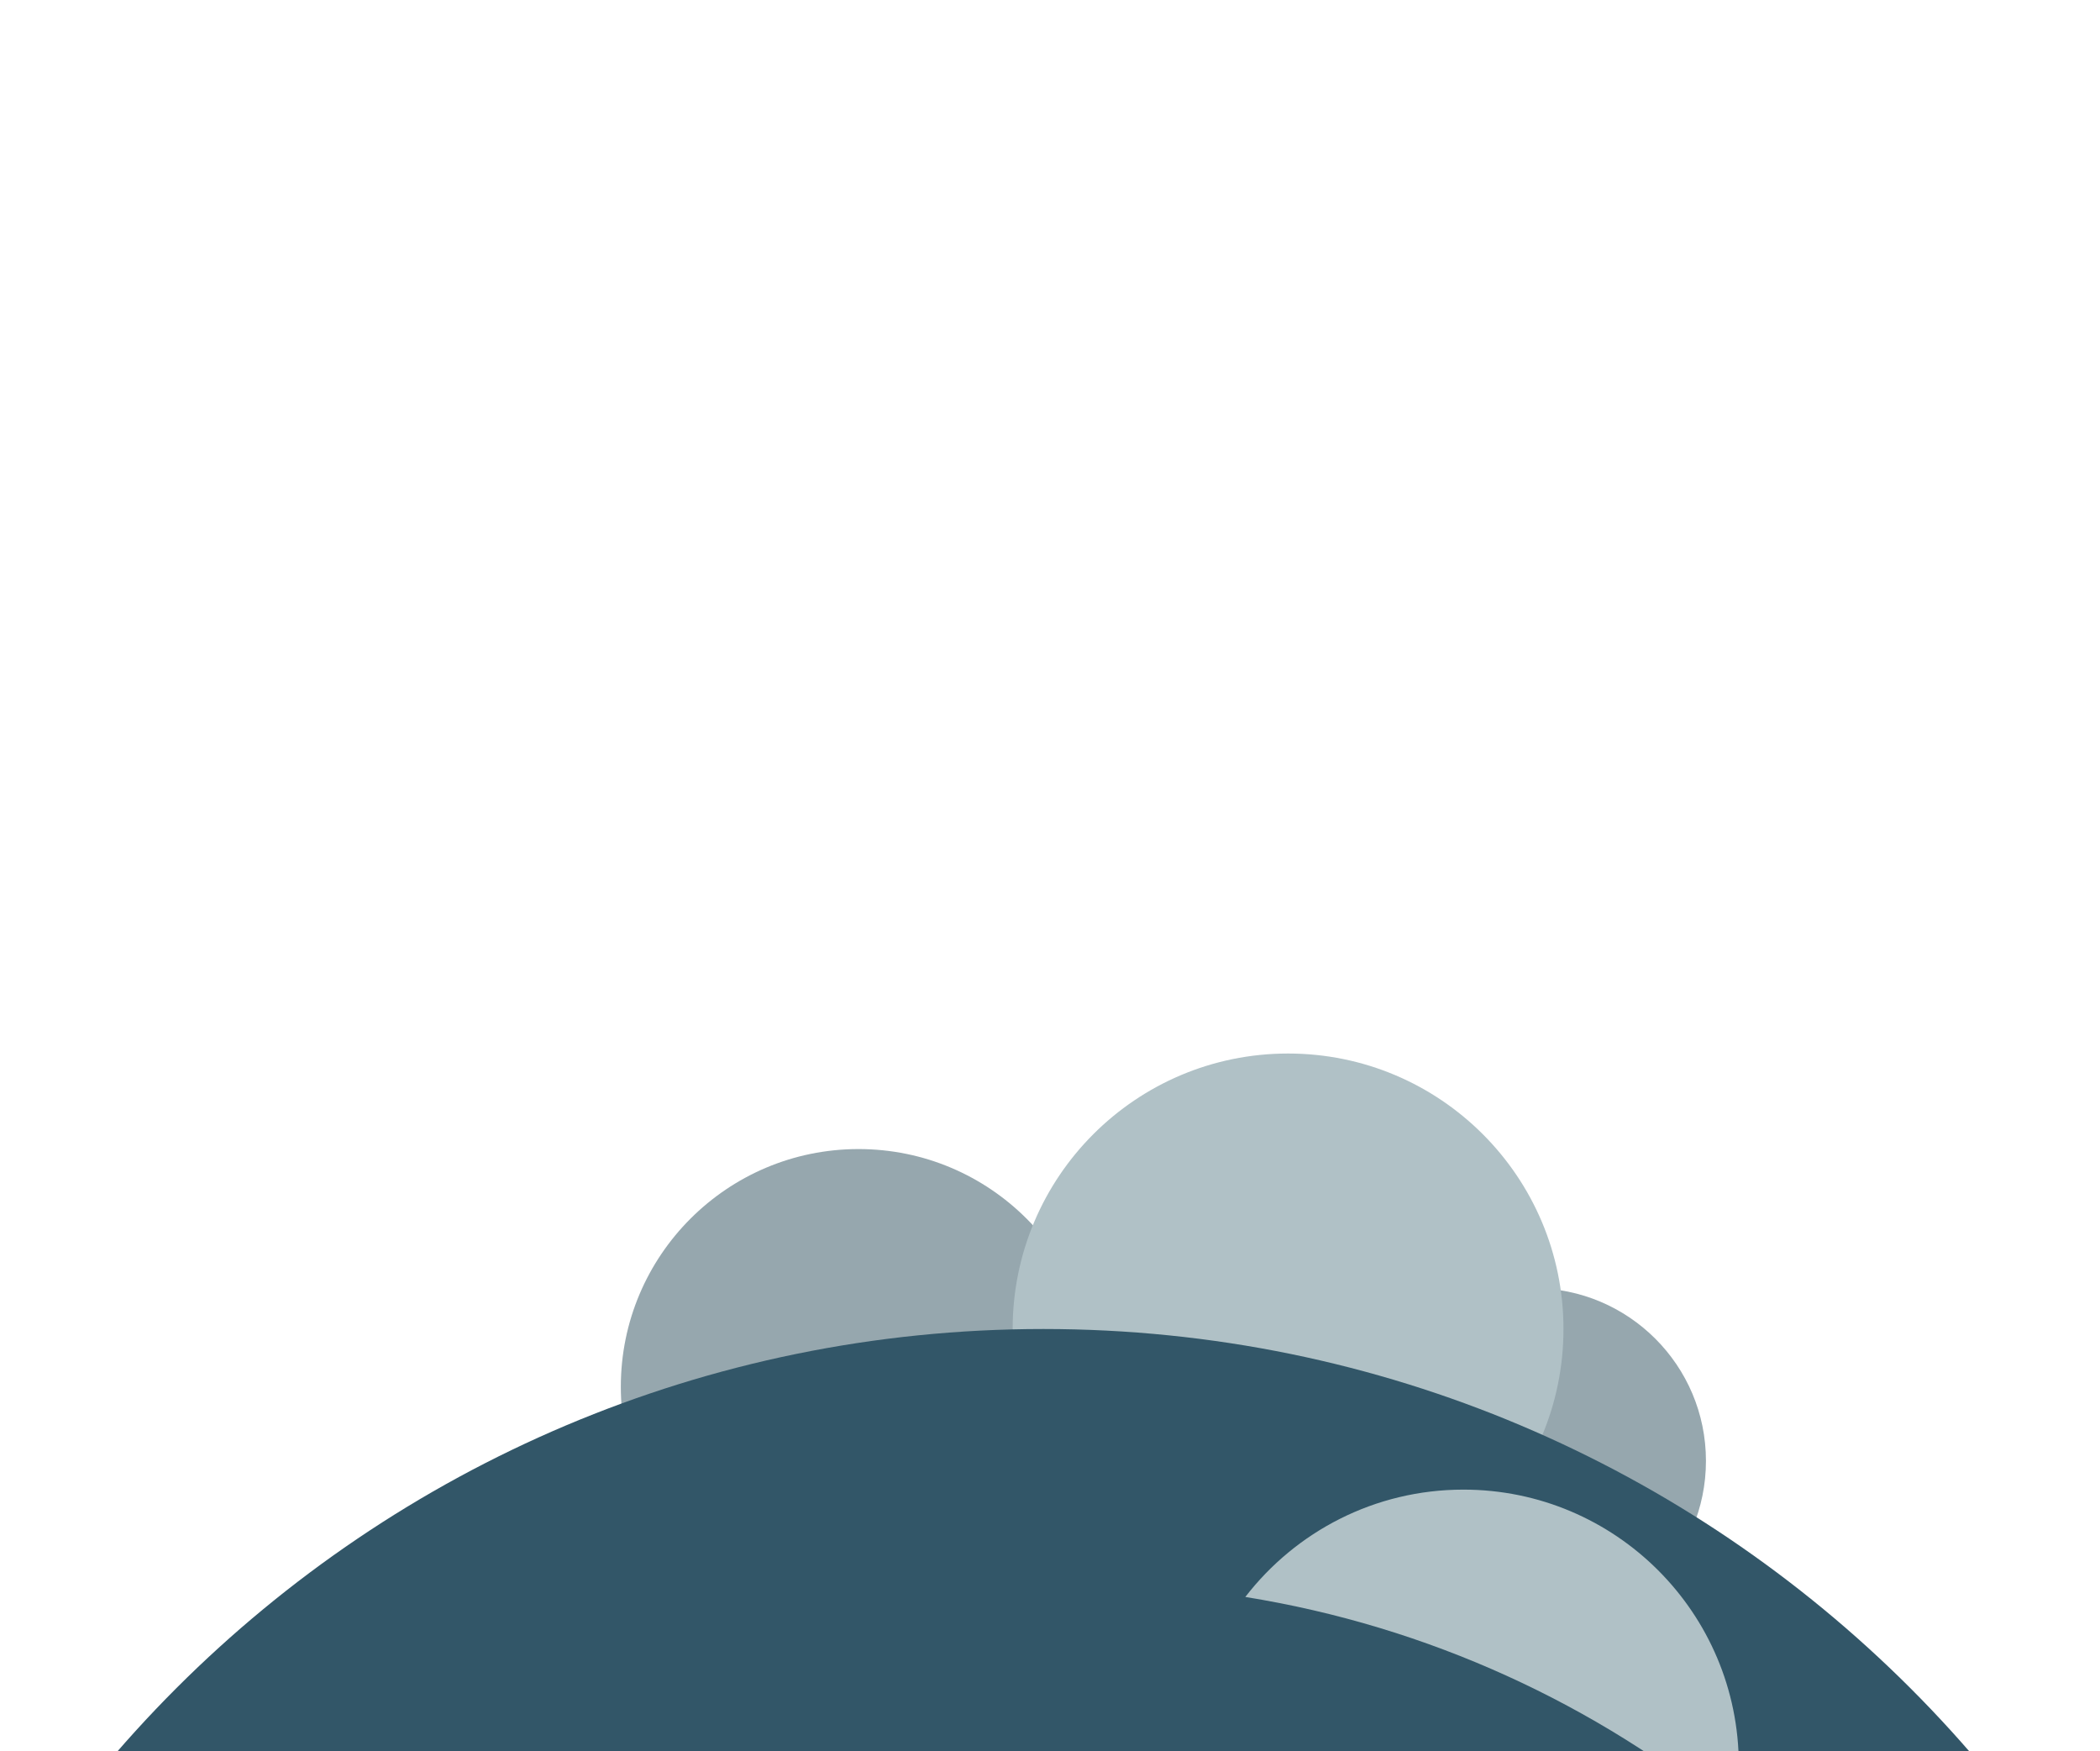
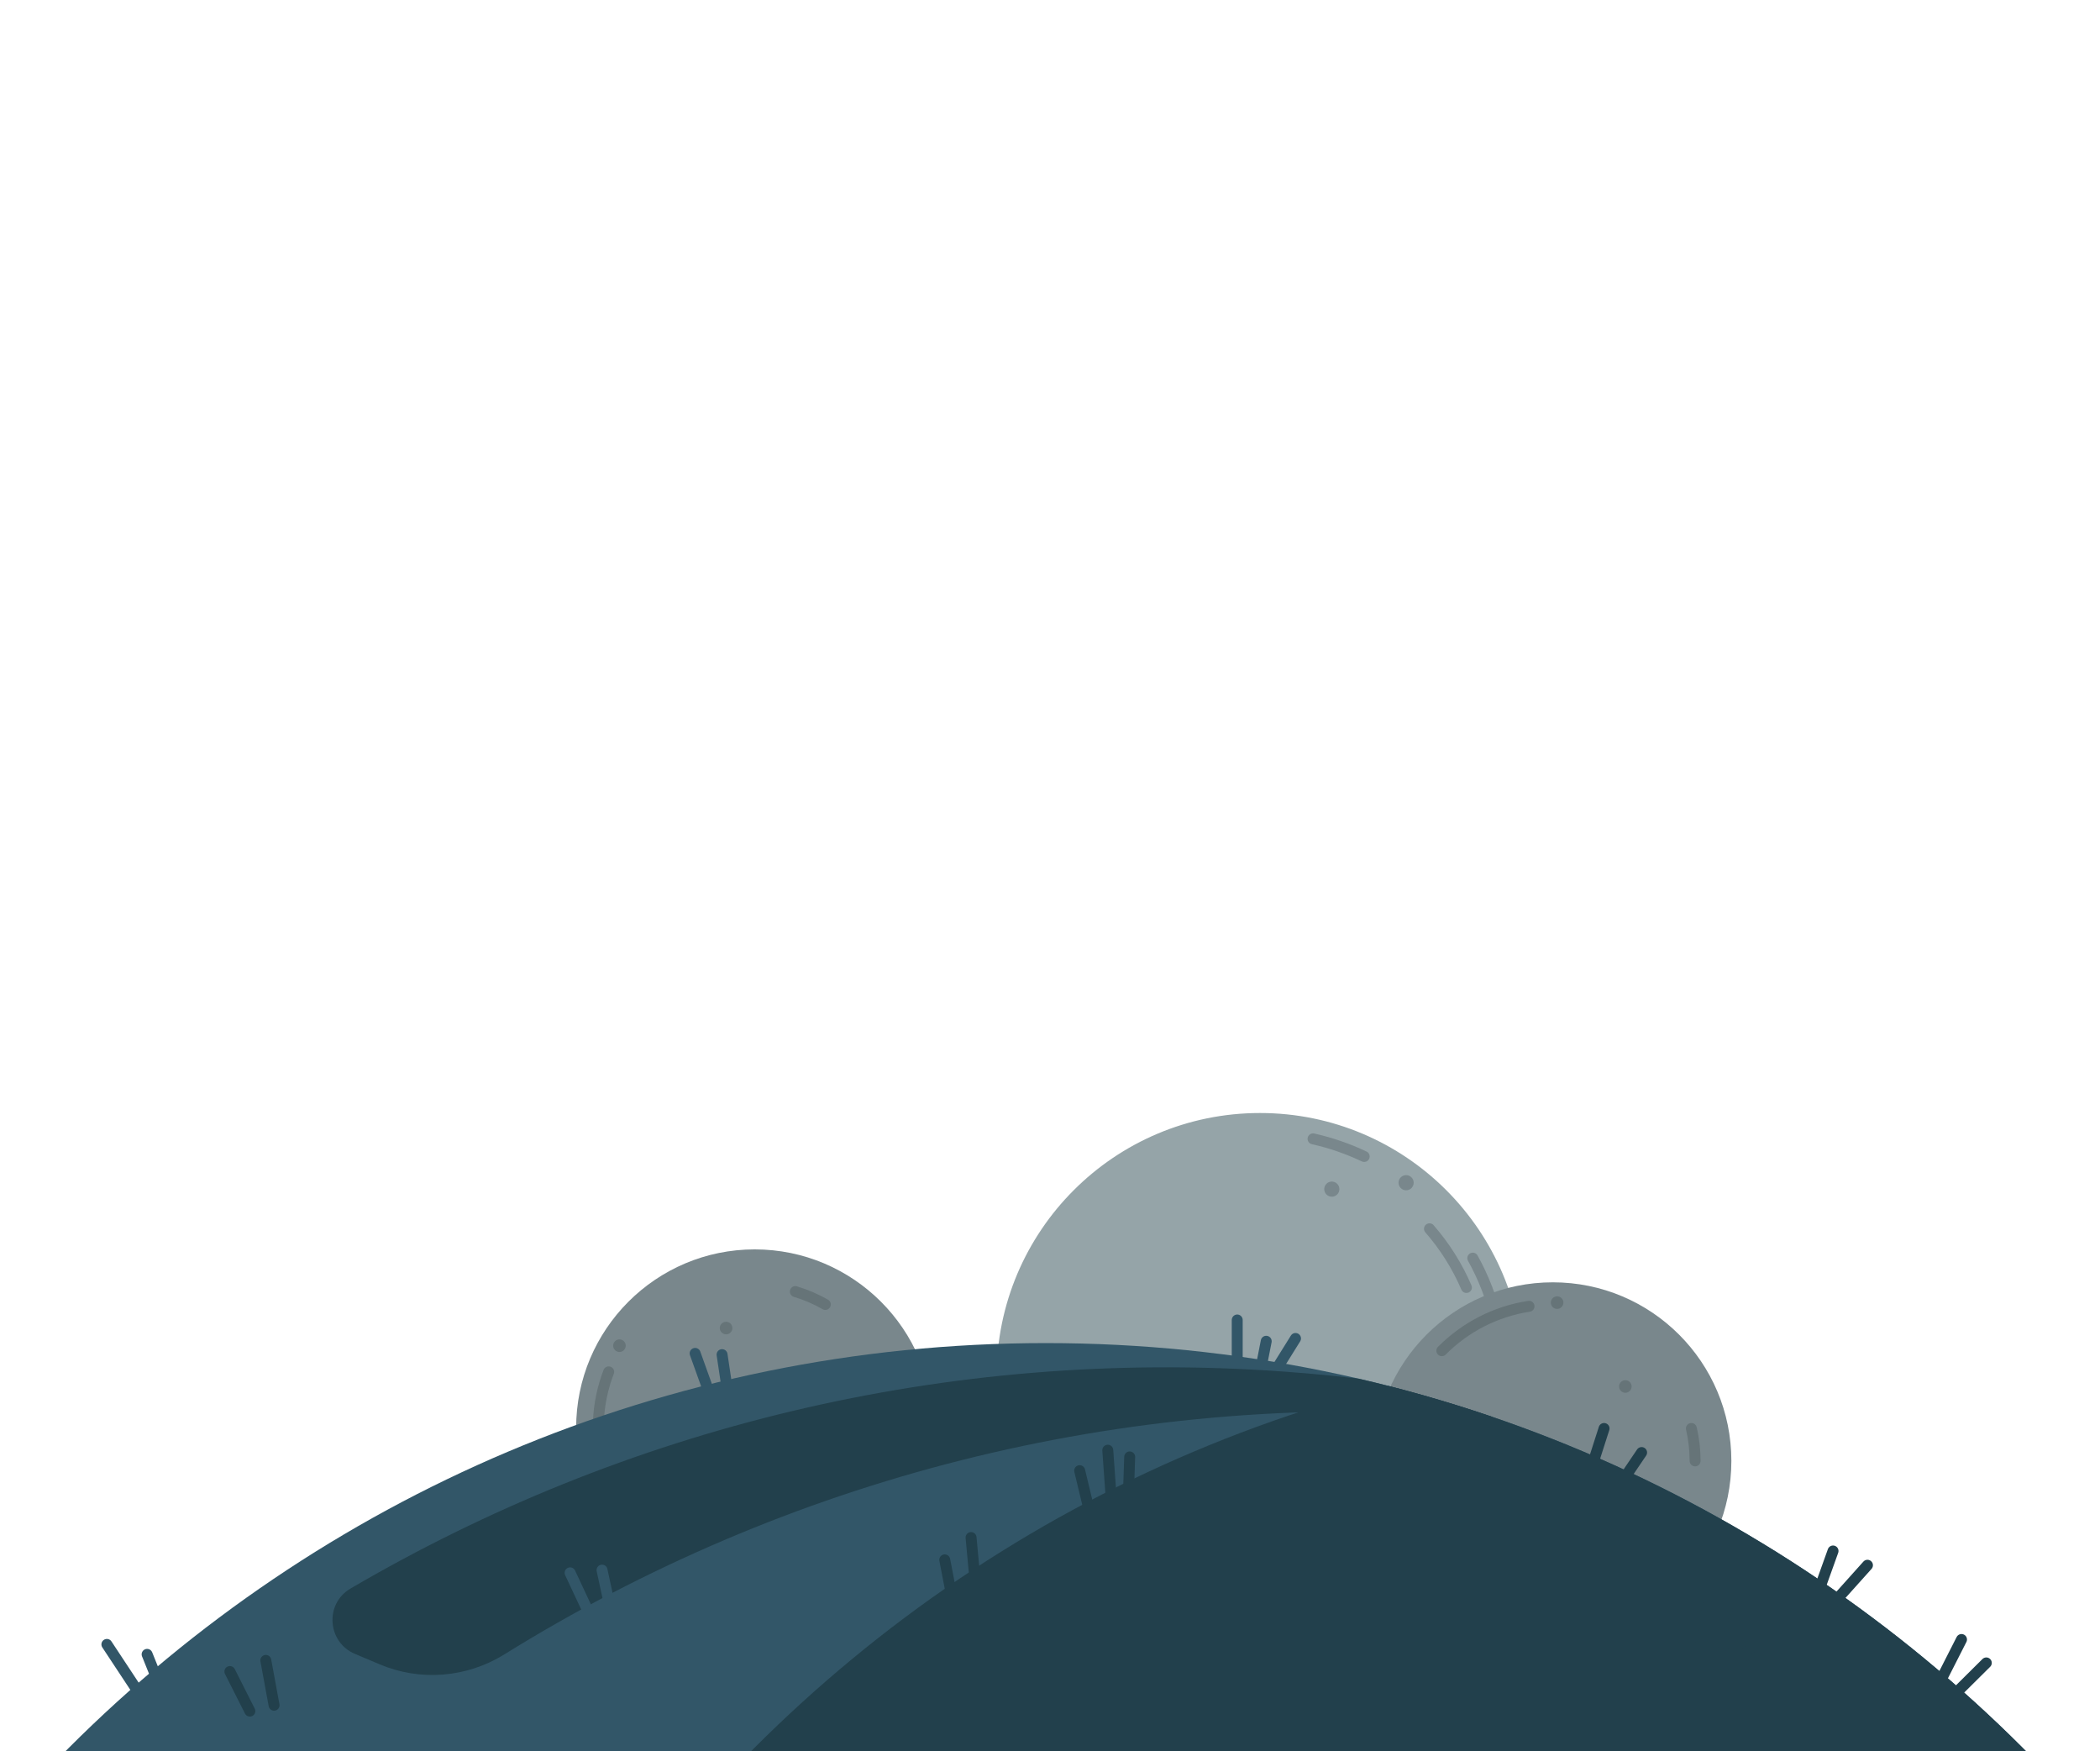
<svg xmlns="http://www.w3.org/2000/svg" id="fg" viewBox="0 0 384 320">
-   <circle cx="280.36" cy="267.071" r="31.585" fill="#96a7ae" />
-   <circle cx="156.989" cy="253.528" r="43.466" fill="#96a7ae" />
-   <circle cx="235.531" cy="242.957" r="50.361" fill="#b0c1c6" />
-   <circle cx="190.789" cy="467.196" r="224.238" fill="#325668" />
-   <path d="m317.046,332.185c.588-3.079.908-6.254.908-9.505,0-27.813-22.547-50.361-50.361-50.361-16.237,0-30.67,7.692-39.879,19.623,33.557,5.395,64.156,19.627,89.332,40.243Z" fill="#b0c1c6" />
+   <defs>
+     <clipPath id="clippath">
+       <path d="m191.224,245.531c-139.524,0-252.631,113.107-252.631,252.631h505.263c0-139.524-113.107-252.631-252.631-252.631Z" fill="none" />
+     </clipPath>
+   </defs>
+   <g>
+     <circle cx="230.404" cy="251.642" r="47.671" fill="#95a4a8" stroke="#95a4a8" stroke-miterlimit="10" />
+     <g>
+       <path d="m249.455,211.417c-2.974-1.411-6.11-2.496-9.353-3.223" fill="none" stroke="#79878c" stroke-linecap="round" stroke-miterlimit="10" stroke-width="2" />
+       <path d="m273.695,241.309c-.967-4.051-2.459-7.839-4.387-11.309" fill="none" stroke="#79878c" stroke-linecap="round" stroke-miterlimit="10" stroke-width="2" />
+     </g>
+     <path d="m268.145,235.367c-1.709-3.975-4.004-7.579-6.756-10.731" fill="none" stroke="#79878c" stroke-linecap="round" stroke-miterlimit="10" stroke-width="2" />
+     <circle cx="257.118" cy="216.213" r="1.385" fill="#79878c" />
+     <circle cx="243.531" cy="217.388" r="1.385" fill="#79878c" />
+   </g>
+   <g>
+     <circle cx="283.944" cy="267.071" r="32.649" fill="#79878c" />
+     <path d="m279.595,238.804c-6.191.945-11.729,3.875-15.944,8.12" fill="none" stroke="#667478" stroke-linecap="round" stroke-miterlimit="10" stroke-width="2" />
+     <path d="m309.96,267.071c0-2.039-.235-4.024-.678-5.928" fill="none" stroke="#667478" stroke-linecap="round" stroke-miterlimit="10" stroke-width="2" />
+     <circle cx="284.729" cy="238.134" r="1.151" fill="#667478" />
+     <circle cx="297.207" cy="253.464" r="1.151" fill="#667478" />
+   </g>
+   <g>
+     <circle cx="138" cy="261.051" r="32.649" fill="#79878c" />
+     <path d="m111.303,250.794c-2.253,5.843-2.459,12.105-.866,17.872" fill="none" stroke="#667478" stroke-linecap="round" stroke-miterlimit="10" stroke-width="2" />
+     <path d="m150.915,238.467c-1.77-1.012-3.609-1.794-5.483-2.354" fill="none" stroke="#667478" stroke-linecap="round" stroke-miterlimit="10" stroke-width="2" />
+     <circle cx="113.271" cy="246.004" r="1.151" fill="#667478" />
+     <circle cx="132.773" cy="242.783" r="1.151" fill="#667478" />
+   </g>
+   <g clip-path="url(#clippath)">
+     <rect x="-94.21" y="211.417" width="575.26" height="310.92" fill="#325668" />
+     <path d="m316.592,245.531c-139.524,0-252.631,113.107-252.631,252.631h505.263c0-139.524-113.107-252.631-252.631-252.631Z" fill="#22404c" />
+     <path d="m234.774,250.74c-61.965-4.466-120.842,10.48-170.686,39.667-4.743,2.777-4.256,9.795.806,11.937l4.506,1.906c7.451,3.153,15.955,2.457,22.828-1.811,51.202-31.795,112.542-48.311,177.257-43.647,9.634.694,19.122,1.858,28.455,3.437-20.182-5.984-41.306-9.914-63.166-11.49Z" fill="#22404c" />
+   </g>
+   <line x1="174.369" y1="293.533" x2="172.753" y2="285.161" fill="none" stroke="#22404c" stroke-linecap="round" stroke-miterlimit="10" stroke-width="2" />
+   <line x1="178.373" y1="289.802" x2="177.565" y2="281.081" fill="none" stroke="#22404c" stroke-linecap="round" stroke-miterlimit="10" stroke-width="2" />
+   <line x1="50.115" y1="311.733" x2="48.605" y2="303.537" fill="none" stroke="#22404c" stroke-linecap="round" stroke-miterlimit="10" stroke-width="2" />
+   <line x1="45.687" y1="312.805" x2="42.035" y2="305.574" fill="none" stroke="#22404c" stroke-linecap="round" stroke-miterlimit="10" stroke-width="2" />
+   <line x1="107.216" y1="293.872" x2="104.248" y2="287.534" fill="none" stroke="#325668" stroke-linecap="round" stroke-miterlimit="10" stroke-width="2" />
+   <line x1="111.939" y1="295.596" x2="110.086" y2="287.036" fill="none" stroke="#325668" stroke-linecap="round" stroke-miterlimit="10" stroke-width="2" />
+   <line x1="206.335" y1="273.353" x2="206.571" y2="266.34" fill="none" stroke="#22404c" stroke-linecap="round" stroke-miterlimit="10" stroke-width="2" />
+   <line x1="199.15" y1="276.034" x2="197.425" y2="268.852" fill="none" stroke="#22404c" stroke-linecap="round" stroke-miterlimit="10" stroke-width="2" />
+   <line x1="203.24" y1="274.58" x2="202.564" y2="265.113" fill="none" stroke="#22404c" stroke-linecap="round" stroke-miterlimit="10" stroke-width="2" />
+   <line x1="311.062" y1="299.849" x2="312.495" y2="293.089" fill="none" stroke="#22404c" stroke-linecap="round" stroke-miterlimit="10" stroke-width="2" />
+   <line x1="319.059" y1="302.567" x2="322.225" y2="298.262" fill="none" stroke="#22404c" stroke-linecap="round" stroke-miterlimit="10" stroke-width="2" />
+   <line x1="315.2" y1="300.729" x2="318.852" y2="291.976" fill="none" stroke="#22404c" stroke-linecap="round" stroke-miterlimit="10" stroke-width="2" />
+   <line x1="296.056" y1="271.63" x2="300.179" y2="265.54" fill="none" stroke="#22404c" stroke-linecap="round" stroke-miterlimit="10" stroke-width="2" />
+   <line x1="290.767" y1="269.083" x2="293.314" y2="261.143" fill="none" stroke="#22404c" stroke-linecap="round" stroke-miterlimit="10" stroke-width="2" />
+   <line x1="233.795" y1="249.661" x2="236.895" y2="244.686" fill="none" stroke="#325668" stroke-linecap="round" stroke-miterlimit="10" stroke-width="2" />
+   <line x1="230.761" y1="249.15" x2="231.537" y2="245.197" fill="none" stroke="#325668" stroke-linecap="round" stroke-miterlimit="10" stroke-width="2" />
+   <line x1="226.236" y1="248.619" x2="226.236" y2="241.309" fill="none" stroke="#325668" stroke-linecap="round" stroke-miterlimit="10" stroke-width="2" />
+   <line x1="130.141" y1="255.869" x2="127.109" y2="247.414" fill="none" stroke="#325668" stroke-linecap="round" stroke-miterlimit="10" stroke-width="2" />
+   <line x1="133.111" y1="254.845" x2="132.036" y2="247.642" fill="none" stroke="#325668" stroke-linecap="round" stroke-miterlimit="10" stroke-width="2" />
+   <line x1="25.589" y1="309.773" x2="19.544" y2="300.616" fill="none" stroke="#325668" stroke-linecap="round" stroke-miterlimit="10" stroke-width="2" />
+   <line x1="29.854" y1="309.773" x2="26.901" y2="302.434" fill="none" stroke="#325668" stroke-linecap="round" stroke-miterlimit="10" stroke-width="2" />
+   <line x1="352.637" y1="311.599" x2="358.677" y2="299.72" fill="none" stroke="#22404c" stroke-linecap="round" stroke-miterlimit="10" stroke-width="2" />
+   <line x1="356.252" y1="310.904" x2="363.21" y2="303.999" fill="none" stroke="#22404c" stroke-linecap="round" stroke-miterlimit="10" stroke-width="2" />
+   <line x1="332.748" y1="290.331" x2="335.185" y2="283.536" fill="none" stroke="#22404c" stroke-linecap="round" stroke-miterlimit="10" stroke-width="2" />
+   <line x1="333.966" y1="294.517" x2="341.479" y2="286.144" fill="none" stroke="#22404c" stroke-linecap="round" stroke-miterlimit="10" stroke-width="2" />
</svg>
